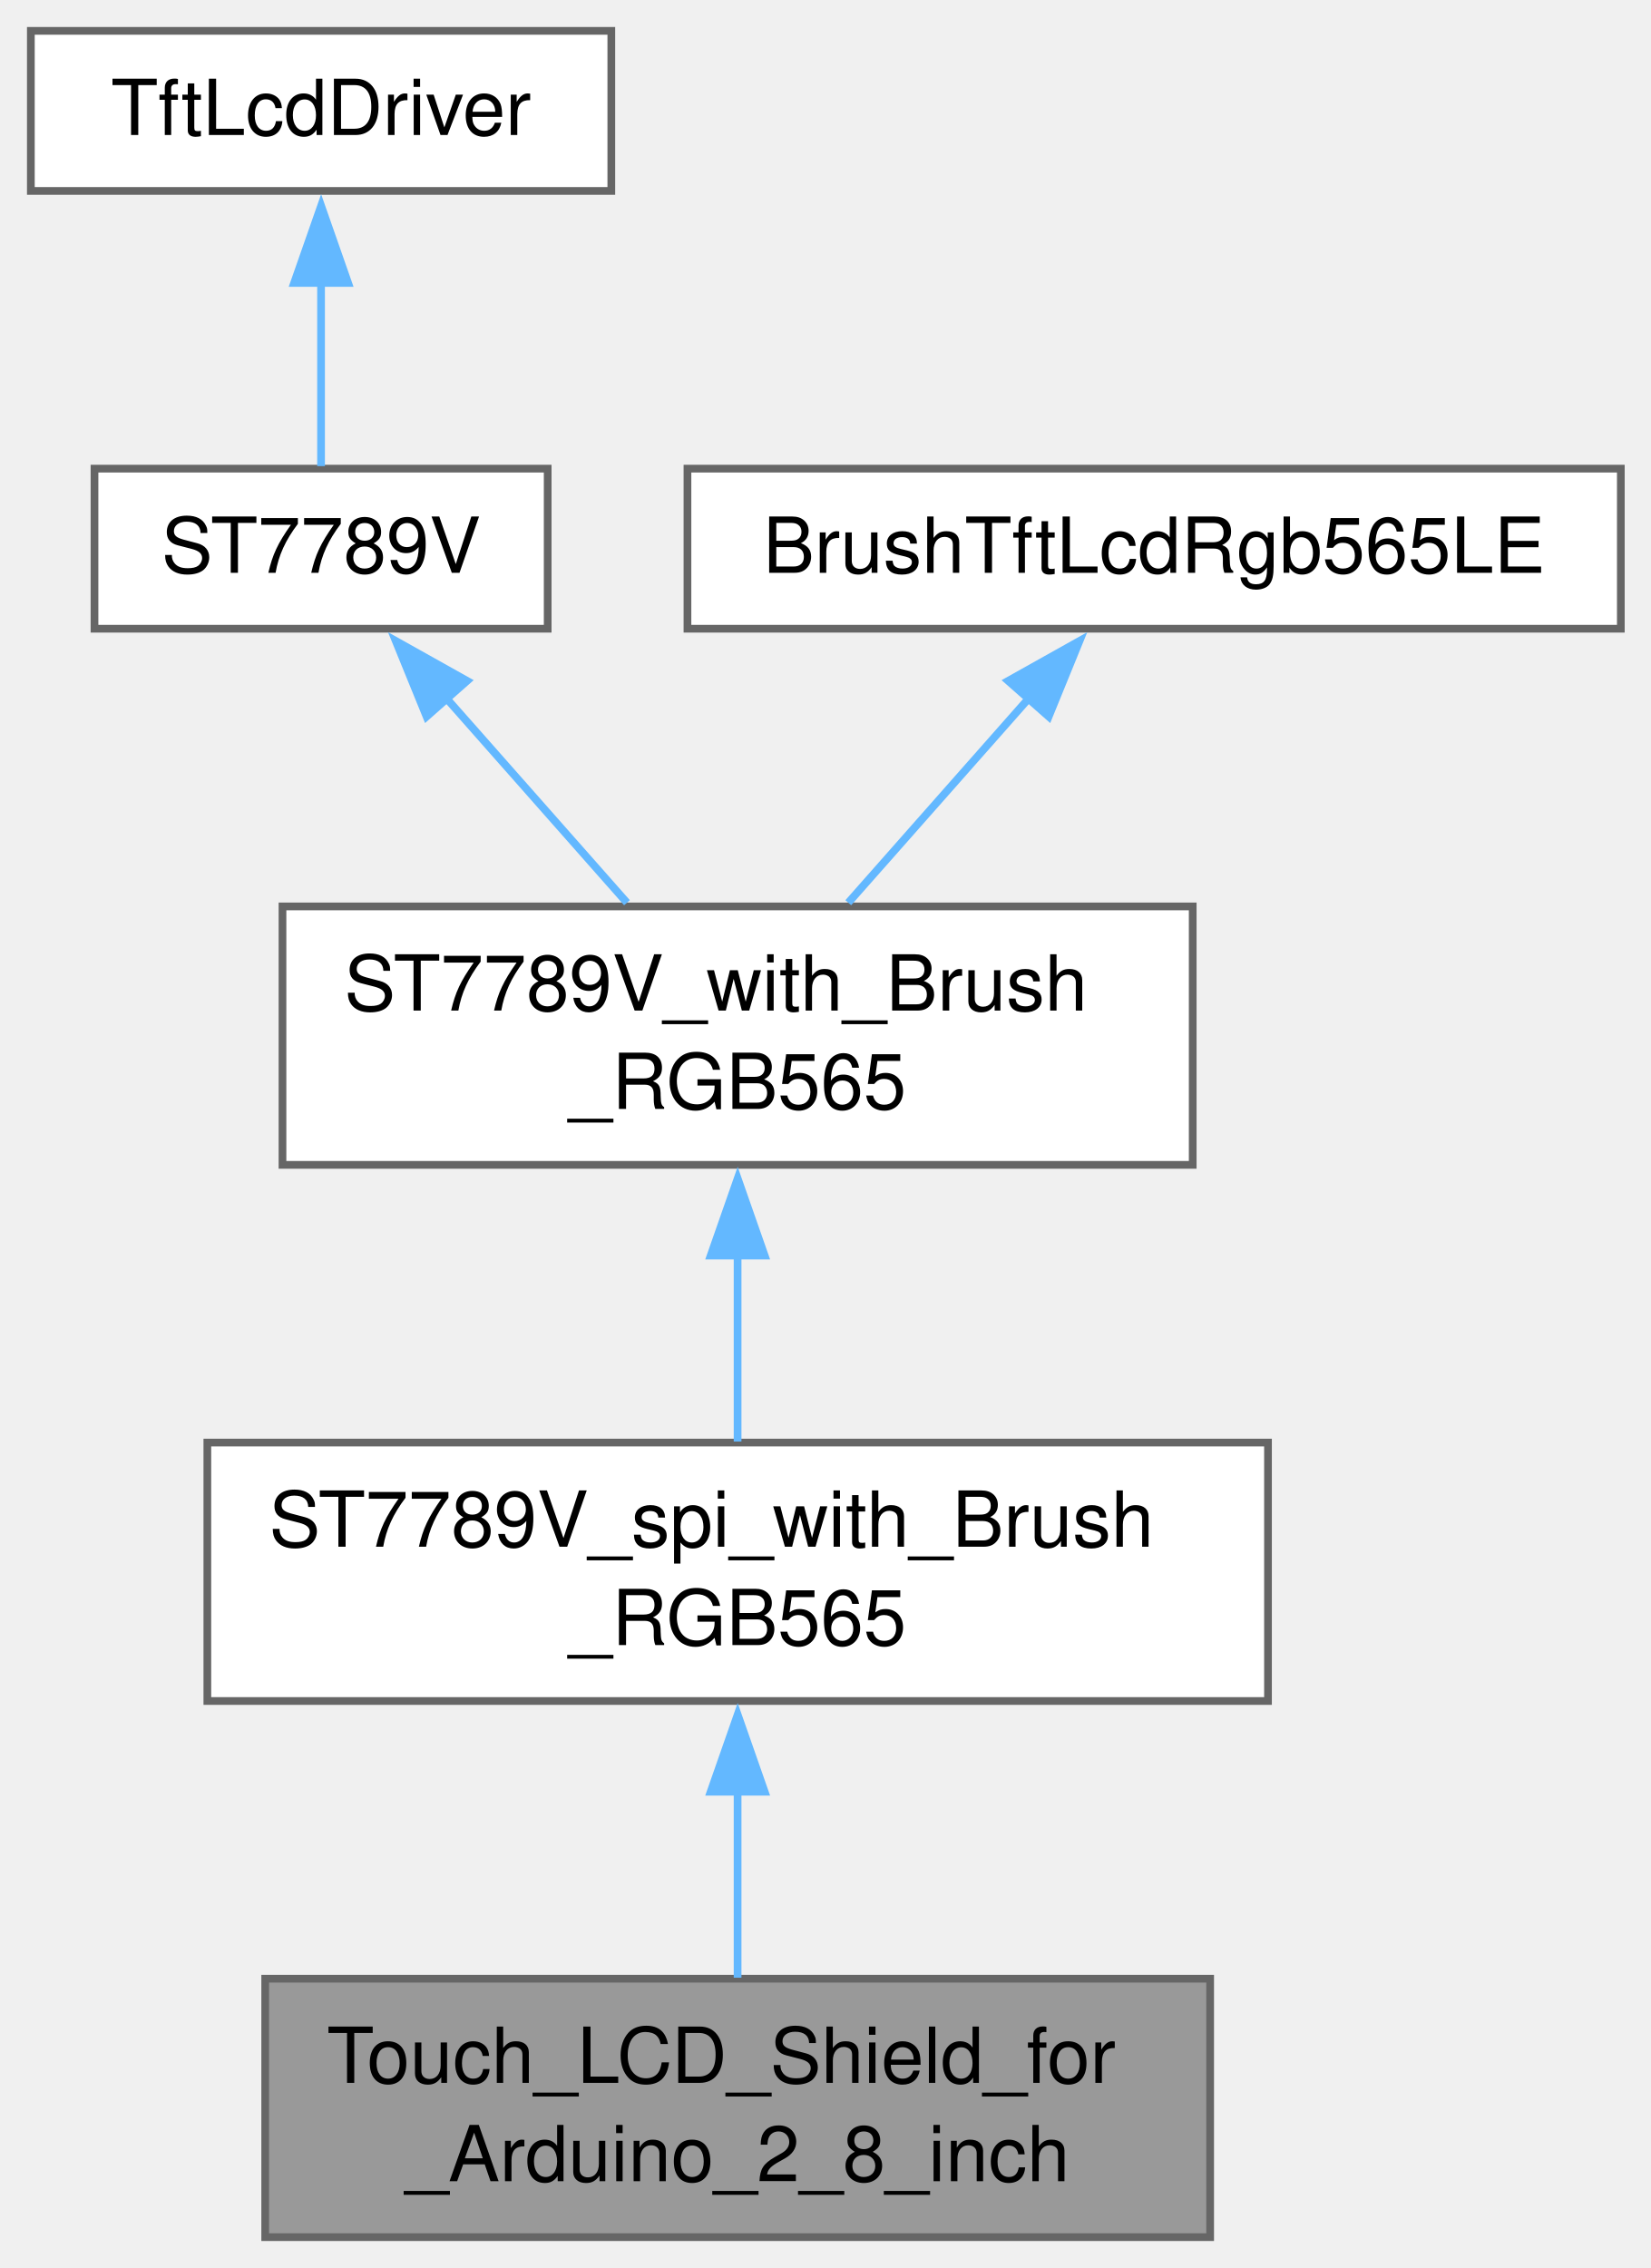
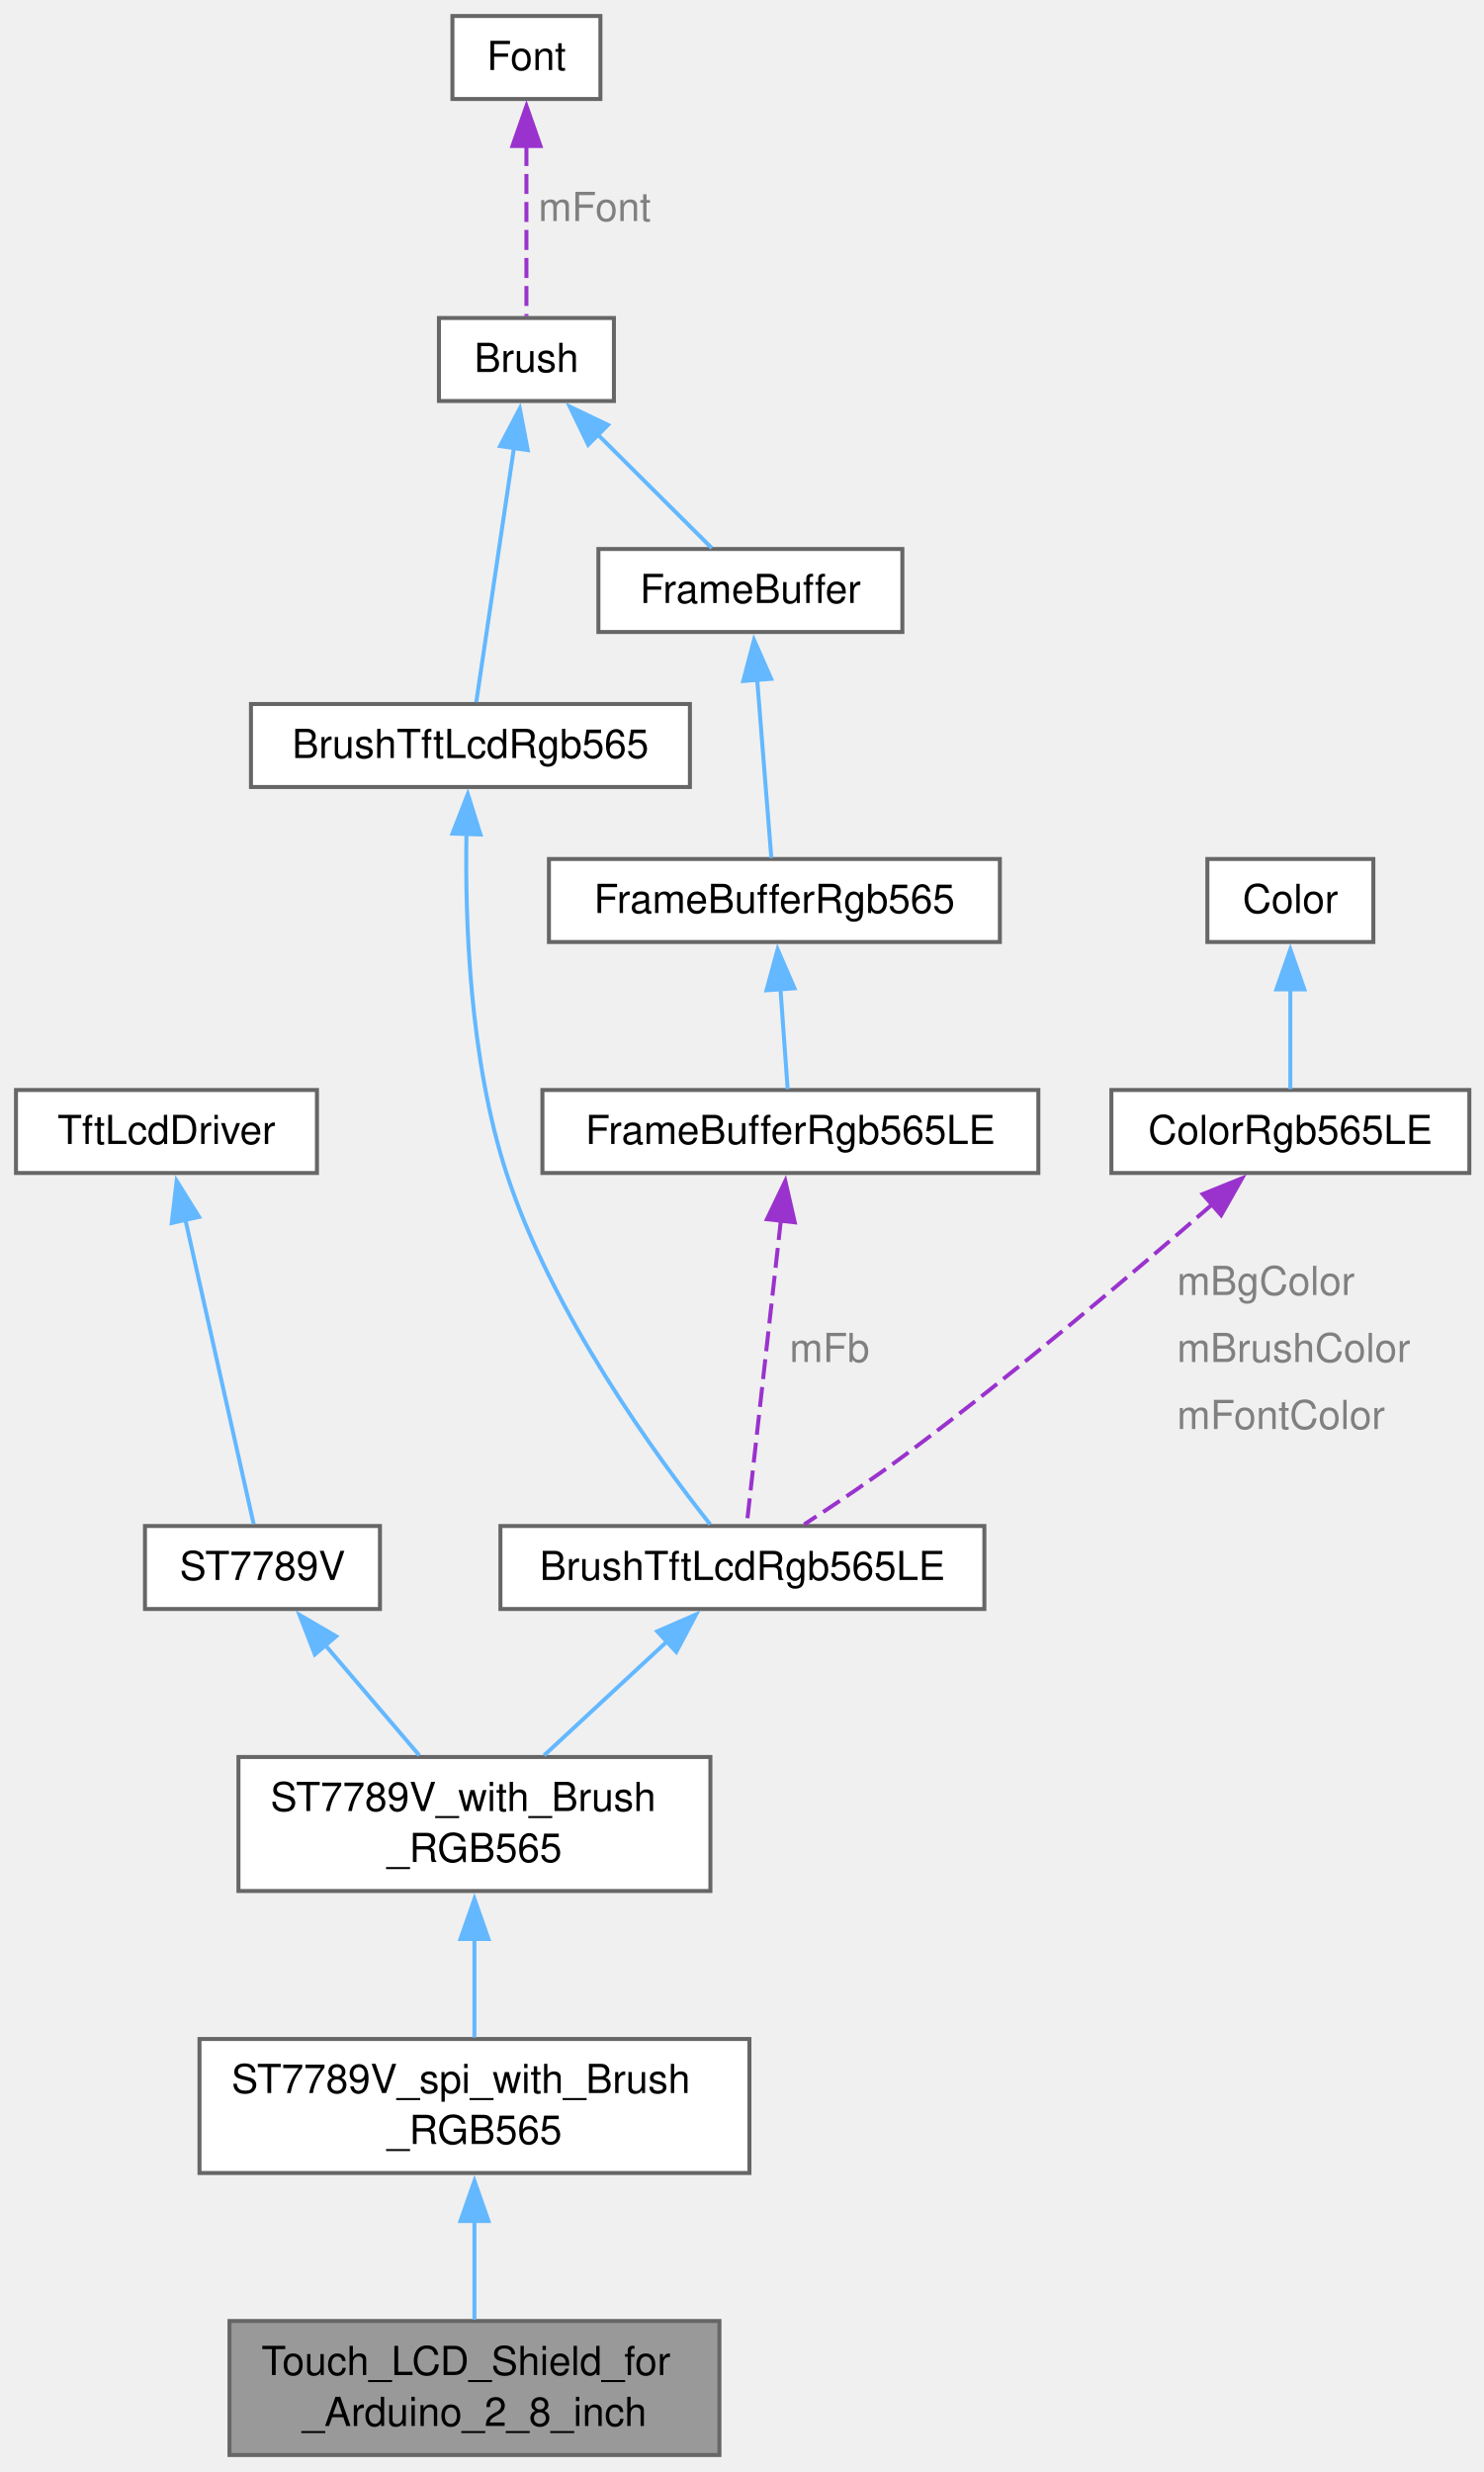
- <svg xmlns="http://www.w3.org/2000/svg" xmlns:xlink="http://www.w3.org/1999/xlink" width="214pt" height="294pt" viewBox="0.00 0.00 214.00 294.00">
-   <g id="graph0" class="graph" transform="scale(1 1) rotate(0) translate(4 290)">
+ <svg xmlns="http://www.w3.org/2000/svg" xmlns:xlink="http://www.w3.org/1999/xlink" width="371pt" height="618pt" viewBox="0.00 0.00 371.00 618.00">
+   <g id="graph0" class="graph" transform="scale(1 1) rotate(0) translate(4 613.75)">
    <g id="Node000001" class="node">
      <g id="a_Node000001">
        <a xlink:title="LCD driver for the Waveshare 2.8inch TFT Touch Shield (240 x 320, RGB565, SPI interface).">
-           <polygon fill="#999999" stroke="#666666" points="152.88,-33.5 30.38,-33.5 30.38,0 152.88,0 152.88,-33.5" />
-           <text xml:space="preserve" text-anchor="start" x="38.38" y="-20" font-family="Helvetica,sans-Serif" font-size="10.00">Touch_LCD_Shield_for</text>
-           <text xml:space="preserve" text-anchor="middle" x="91.62" y="-7.25" font-family="Helvetica,sans-Serif" font-size="10.00">_Arduino_2_8_inch</text>
+           <polygon fill="#999999" stroke="#666666" points="175.88,-33.5 53.38,-33.5 53.38,0 175.88,0 175.88,-33.5" />
+           <text xml:space="preserve" text-anchor="start" x="61.38" y="-20" font-family="Helvetica,sans-Serif" font-size="10.00">Touch_LCD_Shield_for</text>
+           <text xml:space="preserve" text-anchor="middle" x="114.62" y="-7.25" font-family="Helvetica,sans-Serif" font-size="10.00">_Arduino_2_8_inch</text>
        </a>
      </g>
    </g>
    <g id="Node000002" class="node">
      <g id="a_Node000002">
        <a target="_parent" xlink:href="https://mymy49.github.io/ST7789V/classST7789V__spi__with__Brush__RGB565.html" xlink:title=" ">
-           <polygon fill="white" stroke="#666666" points="160.38,-103 22.88,-103 22.88,-69.5 160.38,-69.5 160.38,-103" />
-           <text xml:space="preserve" text-anchor="start" x="30.88" y="-89.5" font-family="Helvetica,sans-Serif" font-size="10.00">ST7789V_spi_with_Brush</text>
-           <text xml:space="preserve" text-anchor="middle" x="91.62" y="-76.75" font-family="Helvetica,sans-Serif" font-size="10.00">_RGB565</text>
+           <polygon fill="white" stroke="#666666" points="183.38,-104 45.88,-104 45.88,-70.5 183.38,-70.5 183.38,-104" />
+           <text xml:space="preserve" text-anchor="start" x="53.88" y="-90.5" font-family="Helvetica,sans-Serif" font-size="10.00">ST7789V_spi_with_Brush</text>
+           <text xml:space="preserve" text-anchor="middle" x="114.62" y="-77.75" font-family="Helvetica,sans-Serif" font-size="10.00">_RGB565</text>
        </a>
      </g>
    </g>
    <g id="edge1_Node000001_Node000002" class="edge">
      <g id="a_edge1_Node000001_Node000002">
        <a xlink:title=" ">
-           <path fill="none" stroke="#63b8ff" d="M91.62,-57.81C91.62,-49.59 91.62,-40.84 91.62,-33.63" />
-           <polygon fill="#63b8ff" stroke="#63b8ff" points="88.13,-57.74 91.63,-67.74 95.13,-57.74 88.13,-57.74" />
+           <path fill="none" stroke="#63b8ff" d="M114.62,-58.7C114.62,-50.27 114.62,-41.27 114.62,-33.87" />
+           <polygon fill="#63b8ff" stroke="#63b8ff" points="111.13,-58.5 114.63,-68.5 118.13,-58.5 111.13,-58.5" />
        </a>
      </g>
    </g>
    <g id="Node000003" class="node">
      <g id="a_Node000003">
        <a target="_parent" xlink:href="https://mymy49.github.io/ST7789V/classST7789V__with__Brush__RGB565.html" xlink:title=" ">
-           <polygon fill="white" stroke="#666666" points="150.62,-172.5 32.62,-172.5 32.62,-139 150.62,-139 150.62,-172.5" />
-           <text xml:space="preserve" text-anchor="start" x="40.62" y="-159" font-family="Helvetica,sans-Serif" font-size="10.00">ST7789V_with_Brush</text>
-           <text xml:space="preserve" text-anchor="middle" x="91.62" y="-146.25" font-family="Helvetica,sans-Serif" font-size="10.00">_RGB565</text>
+           <polygon fill="white" stroke="#666666" points="173.62,-174.5 55.62,-174.5 55.62,-141 173.62,-141 173.62,-174.5" />
+           <text xml:space="preserve" text-anchor="start" x="63.62" y="-161" font-family="Helvetica,sans-Serif" font-size="10.00">ST7789V_with_Brush</text>
+           <text xml:space="preserve" text-anchor="middle" x="114.62" y="-148.25" font-family="Helvetica,sans-Serif" font-size="10.00">_RGB565</text>
        </a>
      </g>
    </g>
    <g id="edge2_Node000002_Node000003" class="edge">
      <g id="a_edge2_Node000002_Node000003">
        <a xlink:title=" ">
-           <path fill="none" stroke="#63b8ff" d="M91.62,-127.31C91.62,-119.09 91.62,-110.34 91.62,-103.13" />
-           <polygon fill="#63b8ff" stroke="#63b8ff" points="88.13,-127.24 91.63,-137.24 95.13,-127.24 88.13,-127.24" />
+           <path fill="none" stroke="#63b8ff" d="M114.62,-129.2C114.62,-120.77 114.62,-111.77 114.62,-104.37" />
+           <polygon fill="#63b8ff" stroke="#63b8ff" points="111.13,-129 114.63,-139 118.13,-129 111.13,-129" />
        </a>
      </g>
    </g>
    <g id="Node000004" class="node">
      <g id="a_Node000004">
        <a target="_parent" xlink:href="https://mymy49.github.io/ST7789V/classST7789V.html" xlink:title=" ">
-           <polygon fill="white" stroke="#666666" points="67,-229.25 8.25,-229.25 8.25,-208.5 67,-208.5 67,-229.25" />
-           <text xml:space="preserve" text-anchor="middle" x="37.62" y="-215.75" font-family="Helvetica,sans-Serif" font-size="10.00">ST7789V</text>
+           <polygon fill="white" stroke="#666666" points="91,-232.25 32.25,-232.25 32.25,-211.5 91,-211.5 91,-232.25" />
+           <text xml:space="preserve" text-anchor="middle" x="61.62" y="-218.75" font-family="Helvetica,sans-Serif" font-size="10.00">ST7789V</text>
        </a>
      </g>
    </g>
    <g id="edge3_Node000003_Node000004" class="edge">
      <g id="a_edge3_Node000003_Node000004">
        <a xlink:title=" ">
-           <path fill="none" stroke="#63b8ff" d="M53.75,-199.62C61.23,-191.16 70.04,-181.18 77.28,-172.98" />
-           <polygon fill="#63b8ff" stroke="#63b8ff" points="51.3,-197.11 47.3,-206.92 56.55,-201.74 51.3,-197.11" />
+           <path fill="none" stroke="#63b8ff" d="M77.32,-202.47C84.79,-193.72 93.63,-183.35 100.84,-174.91" />
+           <polygon fill="#63b8ff" stroke="#63b8ff" points="74.72,-200.14 70.89,-210.02 80.04,-204.68 74.72,-200.14" />
        </a>
      </g>
    </g>
    <g id="Node000005" class="node">
      <g id="a_Node000005">
-         <a xlink:title=" ">
-           <polygon fill="white" stroke="#666666" points="75.25,-286 0,-286 0,-265.25 75.25,-265.25 75.25,-286" />
-           <text xml:space="preserve" text-anchor="middle" x="37.62" y="-272.5" font-family="Helvetica,sans-Serif" font-size="10.00">TftLcdDriver</text>
+         <a target="_parent" xlink:href="https://mymy49.github.io/TurtleShip/classTftLcdDriver.html" xlink:title=" ">
+           <polygon fill="white" stroke="#666666" points="75.25,-341.25 0,-341.25 0,-320.5 75.25,-320.5 75.25,-341.25" />
+           <text xml:space="preserve" text-anchor="middle" x="37.62" y="-327.75" font-family="Helvetica,sans-Serif" font-size="10.00">TftLcdDriver</text>
        </a>
      </g>
    </g>
    <g id="edge4_Node000004_Node000005" class="edge">
      <g id="a_edge4_Node000004_Node000005">
        <a xlink:title=" ">
-           <path fill="none" stroke="#63b8ff" d="M37.62,-253.38C37.62,-245.16 37.62,-236.18 37.62,-229.58" />
-           <polygon fill="#63b8ff" stroke="#63b8ff" points="34.13,-253.32 37.63,-263.32 41.13,-253.32 34.13,-253.32" />
+           <path fill="none" stroke="#63b8ff" d="M42.3,-309.05C47.46,-286.05 55.54,-249.99 59.42,-232.73" />
+           <polygon fill="#63b8ff" stroke="#63b8ff" points="38.94,-308 40.17,-318.52 45.77,-309.53 38.94,-308" />
        </a>
      </g>
    </g>
    <g id="Node000006" class="node">
      <g id="a_Node000006">
-         <a xlink:title=" ">
-           <polygon fill="white" stroke="#666666" points="206.12,-229.25 85.12,-229.25 85.12,-208.5 206.12,-208.5 206.12,-229.25" />
-           <text xml:space="preserve" text-anchor="middle" x="145.62" y="-215.75" font-family="Helvetica,sans-Serif" font-size="10.00">BrushTftLcdRgb565LE</text>
+         <a target="_parent" xlink:href="https://mymy49.github.io/TurtleShip/classBrushTftLcdRgb565LE.html" xlink:title=" ">
+           <polygon fill="white" stroke="#666666" points="242.12,-232.25 121.12,-232.25 121.12,-211.5 242.12,-211.5 242.12,-232.25" />
+           <text xml:space="preserve" text-anchor="middle" x="181.62" y="-218.75" font-family="Helvetica,sans-Serif" font-size="10.00">BrushTftLcdRgb565LE</text>
        </a>
      </g>
    </g>
    <g id="edge5_Node000003_Node000006" class="edge">
      <g id="a_edge5_Node000003_Node000006">
        <a xlink:title=" ">
-           <path fill="none" stroke="#63b8ff" d="M129.5,-199.62C122.02,-191.16 113.21,-181.18 105.97,-172.98" />
-           <polygon fill="#63b8ff" stroke="#63b8ff" points="126.7,-201.74 135.95,-206.92 131.95,-197.11 126.7,-201.74" />
+           <path fill="none" stroke="#63b8ff" d="M162.98,-203.58C153.3,-194.61 141.55,-183.71 132.05,-174.91" />
+           <polygon fill="#63b8ff" stroke="#63b8ff" points="160.33,-205.91 170.05,-210.14 165.09,-200.77 160.33,-205.91" />
+         </a>
+       </g>
+     </g>
+     <g id="Node000007" class="node">
+       <g id="a_Node000007">
+         <a target="_parent" xlink:href="https://mymy49.github.io/TurtleShip/classBrushTftLcdRgb565.html" xlink:title=" ">
+           <polygon fill="white" stroke="#666666" points="168.5,-437.75 58.75,-437.75 58.75,-417 168.5,-417 168.5,-437.75" />
+           <text xml:space="preserve" text-anchor="middle" x="113.62" y="-424.25" font-family="Helvetica,sans-Serif" font-size="10.00">BrushTftLcdRgb565</text>
+         </a>
+       </g>
+     </g>
+     <g id="edge6_Node000006_Node000007" class="edge">
+       <g id="a_edge6_Node000006_Node000007">
+         <a xlink:title=" ">
+           <path fill="none" stroke="#63b8ff" d="M112.63,-405.29C112.25,-383.52 113.42,-348.82 122.62,-320.5 134.07,-285.28 160.28,-249.42 173.57,-232.65" />
+           <polygon fill="#63b8ff" stroke="#63b8ff" points="109.13,-405.35 112.96,-415.23 116.13,-405.12 109.13,-405.35" />
+         </a>
+       </g>
+     </g>
+     <g id="Node000008" class="node">
+       <g id="a_Node000008">
+         <a target="_parent" xlink:href="https://mymy49.github.io/TurtleShip/classBrush.html" xlink:title=" ">
+           <polygon fill="white" stroke="#666666" points="149.5,-534.25 105.75,-534.25 105.75,-513.5 149.5,-513.5 149.5,-534.25" />
+           <text xml:space="preserve" text-anchor="middle" x="127.62" y="-520.75" font-family="Helvetica,sans-Serif" font-size="10.00">Brush</text>
+         </a>
+       </g>
+     </g>
+     <g id="edge7_Node000007_Node000008" class="edge">
+       <g id="a_edge7_Node000007_Node000008">
+         <a xlink:title=" ">
+           <path fill="none" stroke="#63b8ff" d="M124.52,-501.89C121.58,-482.07 117.3,-453.2 115.08,-438.22" />
+           <polygon fill="#63b8ff" stroke="#63b8ff" points="121.03,-502.24 125.96,-511.62 127.95,-501.22 121.03,-502.24" />
+         </a>
+       </g>
+     </g>
+     <g id="Node000014" class="node">
+       <g id="a_Node000014">
+         <a target="_parent" xlink:href="https://mymy49.github.io/TurtleShip/classFrameBuffer.html" xlink:title=" ">
+           <polygon fill="white" stroke="#666666" points="221.62,-476.5 145.62,-476.5 145.62,-455.75 221.62,-455.75 221.62,-476.5" />
+           <text xml:space="preserve" text-anchor="middle" x="183.62" y="-463" font-family="Helvetica,sans-Serif" font-size="10.00">FrameBuffer</text>
+         </a>
+       </g>
+     </g>
+     <g id="edge14_Node000014_Node000008" class="edge">
+       <g id="a_edge14_Node000014_Node000008">
+         <a xlink:title=" ">
+           <path fill="none" stroke="#63b8ff" d="M145.41,-505.17C154.88,-495.74 166.15,-484.53 173.98,-476.72" />
+           <polygon fill="#63b8ff" stroke="#63b8ff" points="143.07,-502.56 138.45,-512.1 148.01,-507.52 143.07,-502.56" />
+         </a>
+       </g>
+     </g>
+     <g id="Node000009" class="node">
+       <g id="a_Node000009">
+         <a target="_parent" xlink:href="https://mymy49.github.io/TurtleShip/classFont.html" xlink:title=" ">
+           <polygon fill="white" stroke="#666666" points="146.12,-609.75 109.12,-609.75 109.12,-589 146.12,-589 146.12,-609.75" />
+           <text xml:space="preserve" text-anchor="middle" x="127.62" y="-596.25" font-family="Helvetica,sans-Serif" font-size="10.00">Font</text>
+         </a>
+       </g>
+     </g>
+     <g id="edge8_Node000008_Node000009" class="edge">
+       <g id="a_edge8_Node000008_Node000009">
+         <a xlink:title=" ">
+           <path fill="none" stroke="#9a32cd" stroke-dasharray="5,2" d="M127.62,-577.26C127.62,-563.26 127.62,-545.55 127.62,-534.72" />
+           <polygon fill="#9a32cd" stroke="#9a32cd" points="124.13,-577.25 127.63,-587.25 131.13,-577.25 124.13,-577.25" />
+         </a>
+       </g>
+       <text xml:space="preserve" text-anchor="start" x="130.62" y="-558.5" font-family="Helvetica,sans-Serif" font-size="10.00" fill="grey">mFont</text>
+     </g>
+     <g id="Node000010" class="node">
+       <g id="a_Node000010">
+         <a target="_parent" xlink:href="https://mymy49.github.io/TurtleShip/classColorRgb565LE.html" xlink:title=" ">
+           <polygon fill="white" stroke="#666666" points="363.38,-341.25 273.88,-341.25 273.88,-320.5 363.38,-320.5 363.38,-341.25" />
+           <text xml:space="preserve" text-anchor="middle" x="318.62" y="-327.75" font-family="Helvetica,sans-Serif" font-size="10.00">ColorRgb565LE</text>
+         </a>
+       </g>
+     </g>
+     <g id="edge9_Node000006_Node000010" class="edge">
+       <g id="a_edge9_Node000006_Node000010">
+         <a xlink:title=" ">
+           <path fill="none" stroke="#9a32cd" stroke-dasharray="5,2" d="M299.04,-312.61C279.97,-296.04 249.95,-270.62 222.62,-250.25 214.39,-244.11 204.87,-237.71 197.07,-232.65" />
+           <polygon fill="#9a32cd" stroke="#9a32cd" points="296.72,-315.23 306.56,-319.18 301.33,-309.96 296.72,-315.23" />
+         </a>
+       </g>
+       <text xml:space="preserve" text-anchor="start" x="290.29" y="-290" font-family="Helvetica,sans-Serif" font-size="10.00" fill="grey">mBgColor</text>
+       <text xml:space="preserve" text-anchor="start" x="290.29" y="-273.25" font-family="Helvetica,sans-Serif" font-size="10.00" fill="grey">mBrushColor</text>
+       <text xml:space="preserve" text-anchor="start" x="290.29" y="-256.5" font-family="Helvetica,sans-Serif" font-size="10.00" fill="grey">mFontColor</text>
+     </g>
+     <g id="Node000011" class="node">
+       <g id="a_Node000011">
+         <a target="_parent" xlink:href="https://mymy49.github.io/TurtleShip/classColor.html" xlink:title=" ">
+           <polygon fill="white" stroke="#666666" points="339.38,-399 297.88,-399 297.88,-378.25 339.38,-378.25 339.38,-399" />
+           <text xml:space="preserve" text-anchor="middle" x="318.62" y="-385.5" font-family="Helvetica,sans-Serif" font-size="10.00">Color</text>
+         </a>
+       </g>
+     </g>
+     <g id="edge10_Node000010_Node000011" class="edge">
+       <g id="a_edge10_Node000010_Node000011">
+         <a xlink:title=" ">
+           <path fill="none" stroke="#63b8ff" d="M318.62,-366.68C318.62,-358.02 318.62,-348.4 318.62,-341.47" />
+           <polygon fill="#63b8ff" stroke="#63b8ff" points="315.13,-366.4 318.63,-376.4 322.13,-366.4 315.13,-366.4" />
+         </a>
+       </g>
+     </g>
+     <g id="Node000012" class="node">
+       <g id="a_Node000012">
+         <a target="_parent" xlink:href="https://mymy49.github.io/TurtleShip/classFrameBufferRgb565LE.html" xlink:title=" ">
+           <polygon fill="white" stroke="#666666" points="255.62,-341.25 131.62,-341.25 131.62,-320.5 255.62,-320.5 255.62,-341.25" />
+           <text xml:space="preserve" text-anchor="middle" x="193.62" y="-327.75" font-family="Helvetica,sans-Serif" font-size="10.00">FrameBufferRgb565LE</text>
+         </a>
+       </g>
+     </g>
+     <g id="edge11_Node000006_Node000012" class="edge">
+       <g id="a_edge11_Node000006_Node000012">
+         <a xlink:title=" ">
+           <path fill="none" stroke="#9a32cd" stroke-dasharray="5,2" d="M191.25,-308.73C188.67,-285.72 184.66,-249.91 182.73,-232.73" />
+           <polygon fill="#9a32cd" stroke="#9a32cd" points="187.76,-308.95 192.35,-318.5 194.71,-308.17 187.76,-308.95" />
+         </a>
+       </g>
+       <text xml:space="preserve" text-anchor="start" x="193.41" y="-273.25" font-family="Helvetica,sans-Serif" font-size="10.00" fill="grey">mFb</text>
+     </g>
+     <g id="Node000013" class="node">
+       <g id="a_Node000013">
+         <a target="_parent" xlink:href="https://mymy49.github.io/TurtleShip/classFrameBufferRgb565.html" xlink:title=" ">
+           <polygon fill="white" stroke="#666666" points="246,-399 133.25,-399 133.25,-378.25 246,-378.25 246,-399" />
+           <text xml:space="preserve" text-anchor="middle" x="189.62" y="-385.5" font-family="Helvetica,sans-Serif" font-size="10.00">FrameBufferRgb565</text>
+         </a>
+       </g>
+     </g>
+     <g id="edge12_Node000012_Node000013" class="edge">
+       <g id="a_edge12_Node000012_Node000013">
+         <a xlink:title=" ">
+           <path fill="none" stroke="#63b8ff" d="M191.13,-366.68C191.75,-358.02 192.44,-348.4 192.94,-341.47" />
+           <polygon fill="#63b8ff" stroke="#63b8ff" points="187.65,-366.18 190.43,-376.4 194.64,-366.68 187.65,-366.18" />
+         </a>
+       </g>
+     </g>
+     <g id="edge13_Node000013_Node000014" class="edge">
+       <g id="a_edge13_Node000013_Node000014">
+         <a xlink:title=" ">
+           <path fill="none" stroke="#63b8ff" d="M185.29,-444.18C186.46,-429.48 187.96,-410.52 188.86,-399.26" />
+           <polygon fill="#63b8ff" stroke="#63b8ff" points="181.83,-443.5 184.53,-453.75 188.81,-444.05 181.83,-443.5" />
        </a>
      </g>
    </g>
  </g>
</svg>
